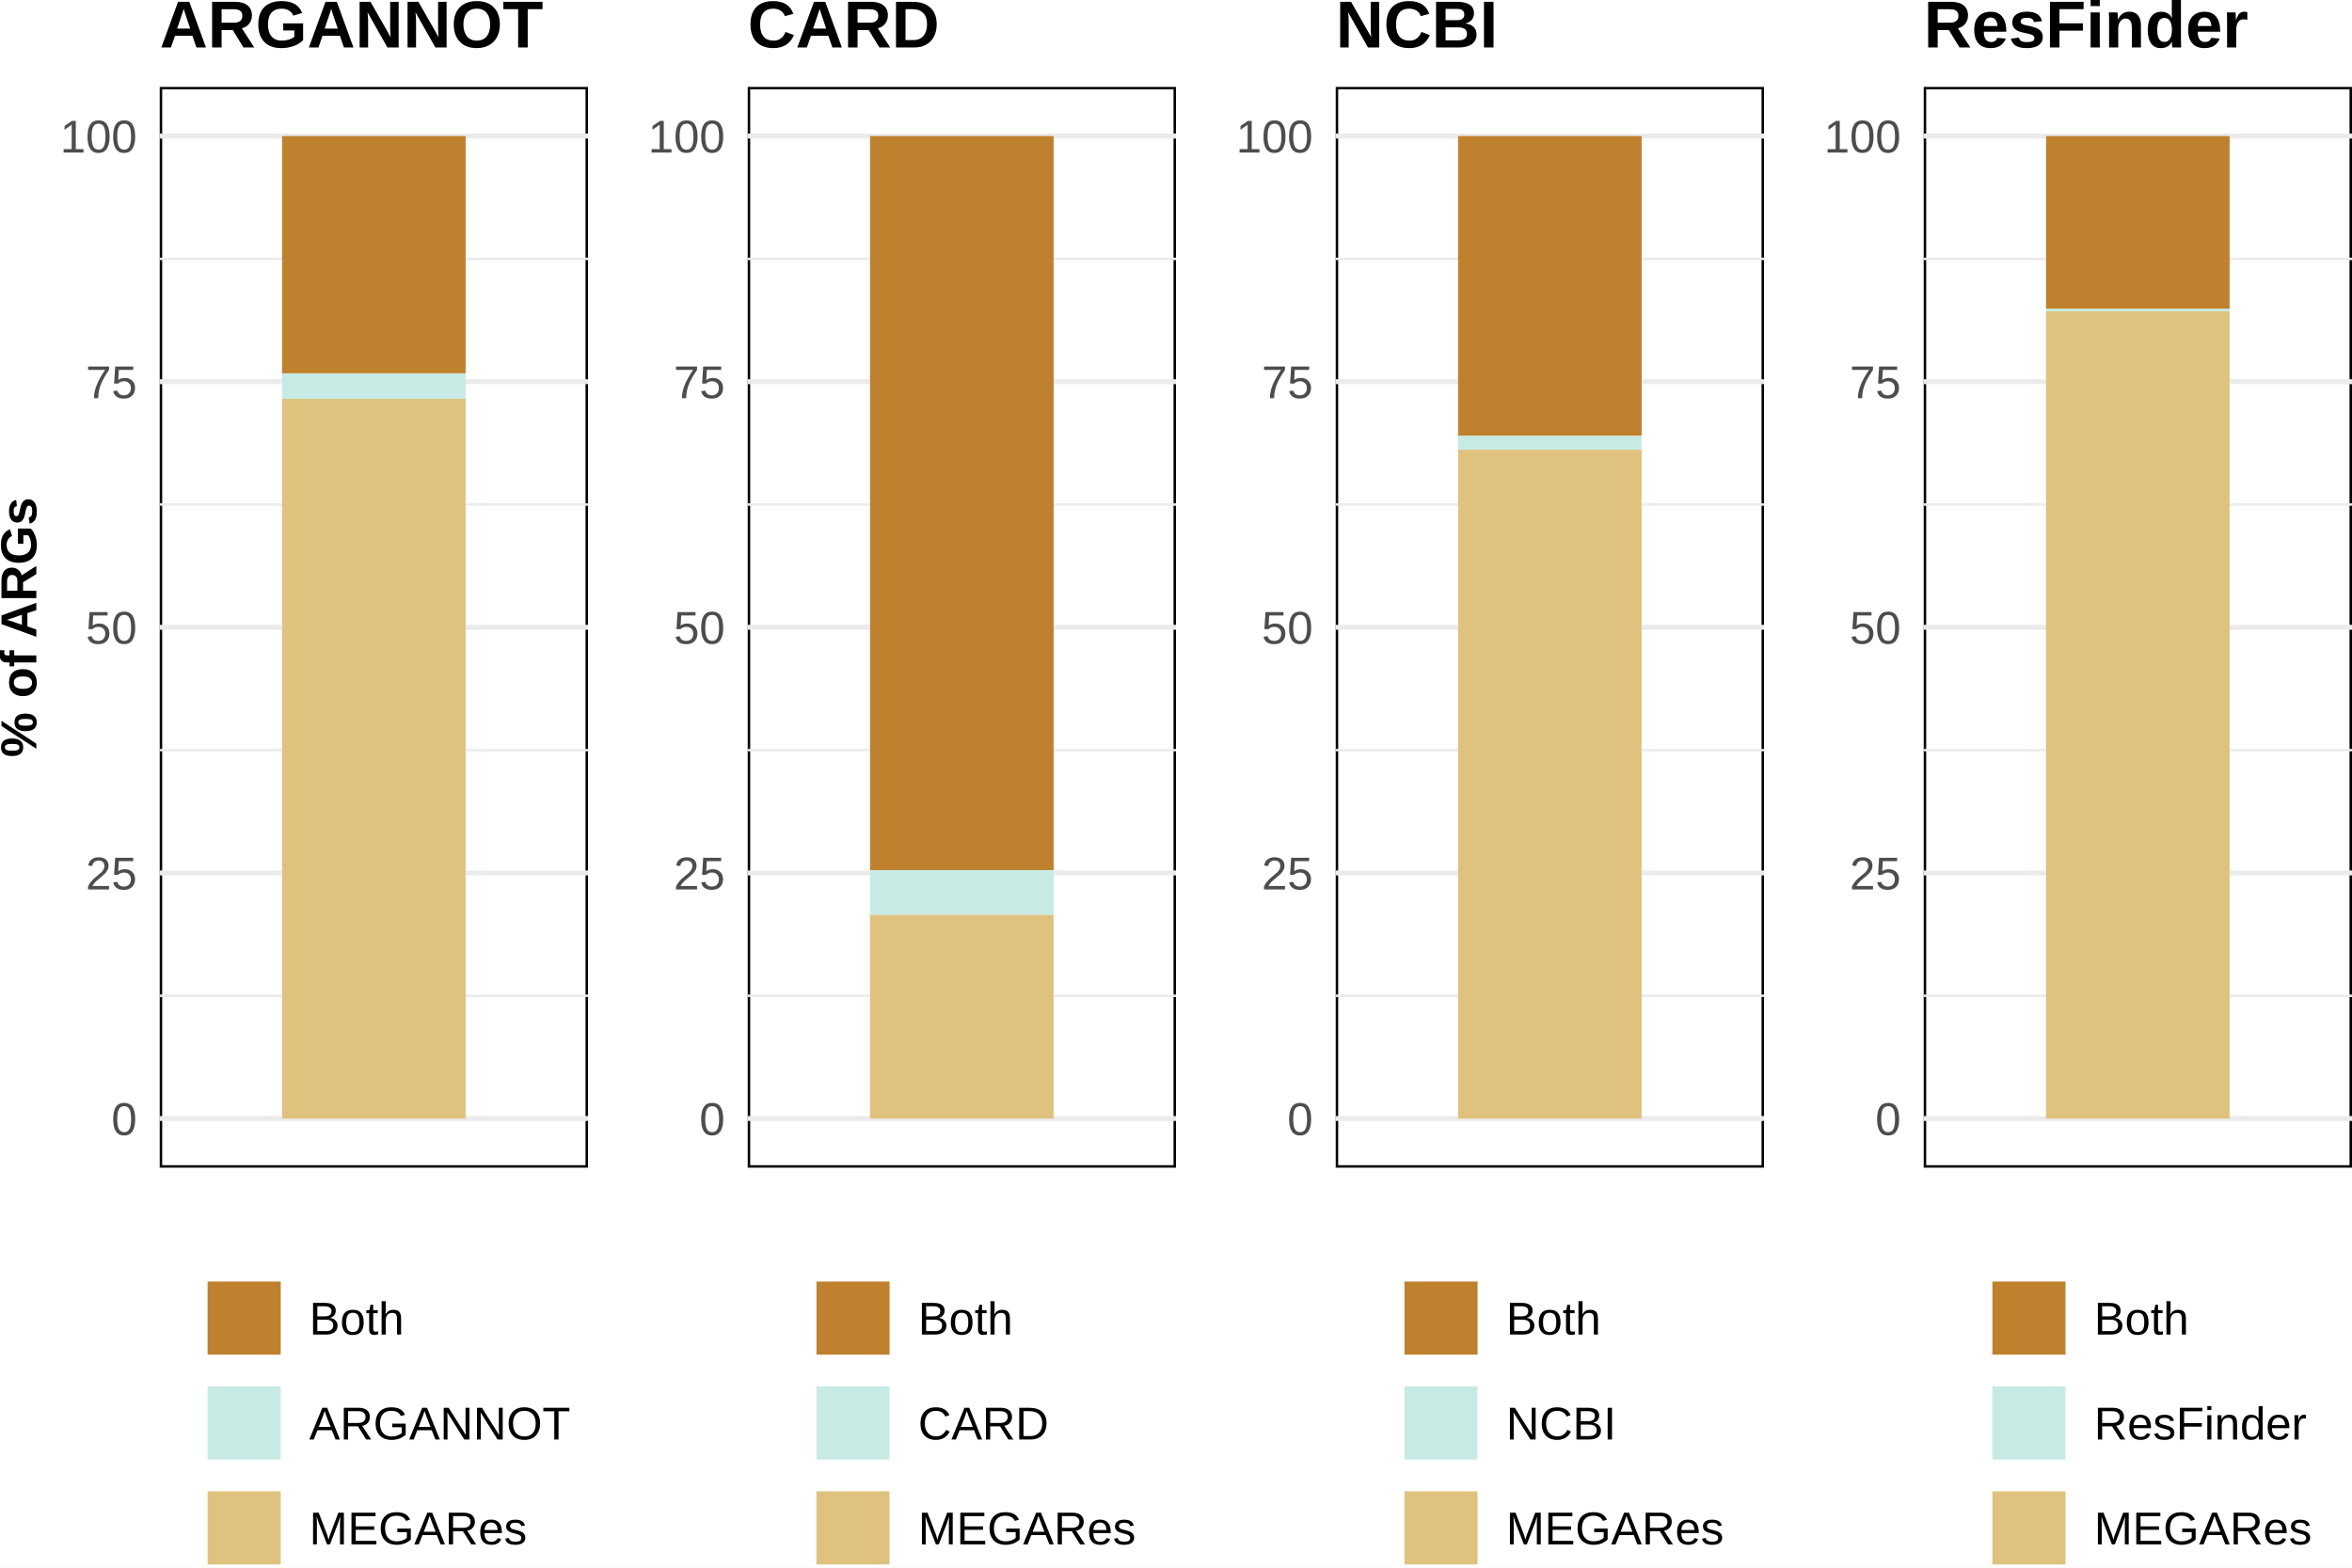
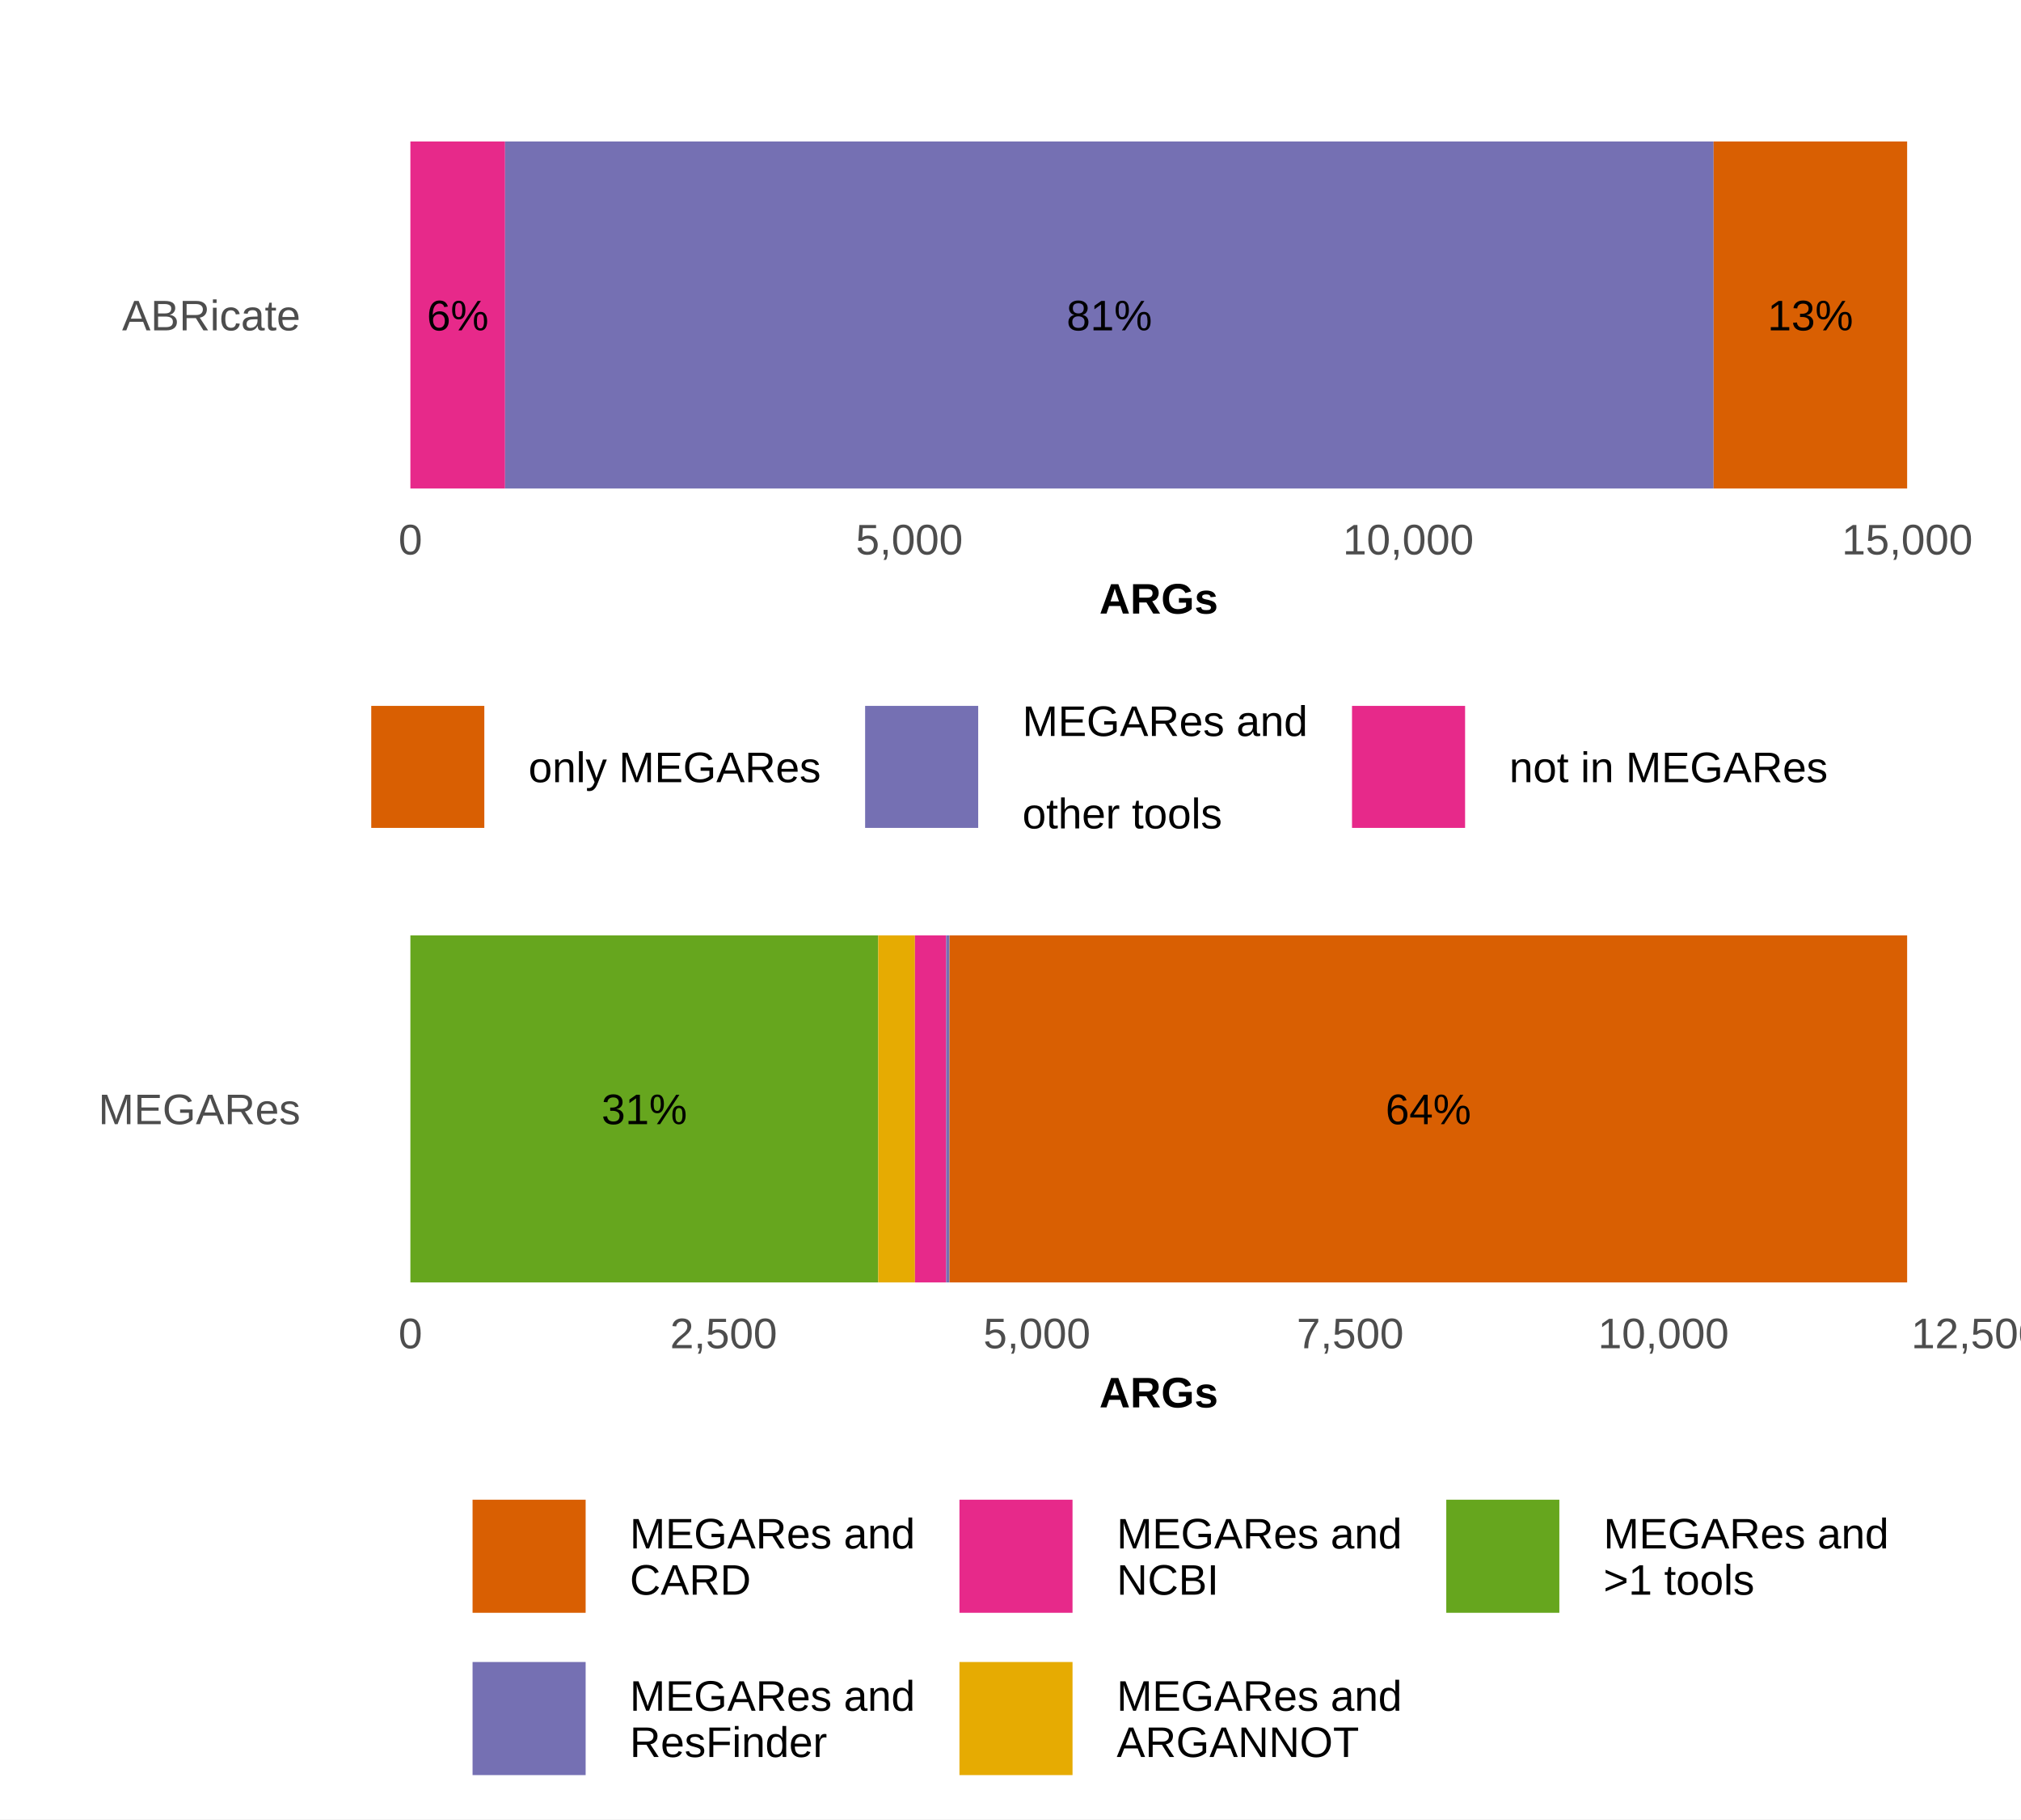
- <svg xmlns="http://www.w3.org/2000/svg" width="510.24pt" height="340.16pt" viewBox="0 0 510.24 340.16">
+ <svg xmlns="http://www.w3.org/2000/svg" width="283.46pt" height="255.12pt" viewBox="0 0 283.46 255.12">
  <g class="svglite">
    <defs>
      <style type="text/css">
    .svglite line, .svglite polyline, .svglite polygon, .svglite path, .svglite rect, .svglite circle {
      fill: none;
      stroke: #000000;
      stroke-linecap: round;
      stroke-linejoin: round;
      stroke-miterlimit: 10.00;
    }
    .svglite text {
      white-space: pre;
    }
    .svglite g.glyphgroup path {
      fill: inherit;
      stroke: none;
    }
  </style>
    </defs>
-     <rect width="100%" height="100%" style="stroke: none; fill: none;" />
+     <rect width="100%" height="100%" style="stroke: none; fill: #FFFFFF;" />
    <defs>
-       <clipPath id="cpMC4wMHw1MTAuMjR8MC4wMHwzNDAuMTY=">
-         <rect x="0.00" y="0.00" width="510.24" height="340.16" />
+       <clipPath id="cpMC4wMHwyODMuNDZ8MC4wMHwyNTUuMTI=">
+         <rect x="0.00" y="0.00" width="283.46" height="255.12" />
      </clipPath>
    </defs>
-     <g clip-path="url(#cpMC4wMHw1MTAuMjR8MC4wMHwzNDAuMTY=)">
+     <g clip-path="url(#cpMC4wMHwyODMuNDZ8MC4wMHwyNTUuMTI=)">
+       <rect x="0.00" y="-0" width="283.46" height="255.12" style="stroke-width: 1.07; stroke: #FFFFFF; fill: #FFFFFF;" />
+     </g>
+     <defs>
+       <clipPath id="cpNDcuMDZ8Mjc3Ljk5fDE5Ljg0fDE3OS44NA==">
+         <rect x="47.06" y="19.84" width="230.93" height="159.99" />
+       </clipPath>
+     </defs>
+     <g clip-path="url(#cpNDcuMDZ8Mjc3Ljk5fDE5Ljg0fDE3OS44NA==)">
+ </g>
+     <g clip-path="url(#cpMC4wMHwyODMuNDZ8MC4wMHwyNTUuMTI=)">
</g>
    <defs>
-       <clipPath id="cpMC4wMHwxMjcuNTZ8MC4wMHwzNDAuMTY=">
-         <rect x="0.00" y="0" width="127.56" height="340.16" />
+       <clipPath id="cpNS40OHwyNzcuOTl8NS40OHwxMTYuODA=">
+         <rect x="5.48" y="5.48" width="272.51" height="111.32" />
      </clipPath>
    </defs>
-     <g clip-path="url(#cpMC4wMHwxMjcuNTZ8MC4wMHwzNDAuMTY=)">
-       <rect x="-0" y="0" width="127.56" height="340.16" style="stroke-width: 1.07; stroke: none; fill: #FFFFFF;" />
+     <g clip-path="url(#cpNS40OHwyNzcuOTl8NS40OHwxMTYuODA=)">
+       <rect x="5.48" y="5.48" width="272.51" height="111.32" style="stroke-width: 1.07; stroke: none; fill: #FFFFFF;" />
    </g>
-     <g clip-path="url(#cpMC4wMHw1MTAuMjR8MC4wMHwzNDAuMTY=)">
+     <g clip-path="url(#cpMC4wMHwyODMuNDZ8MC4wMHwyNTUuMTI=)">
</g>
    <defs>
-       <clipPath id="cpMzQuNjV8MTI3LjU2fDE4Ljg2fDI1My4zNg==">
-         <rect x="34.65" y="18.86" width="92.91" height="234.50" />
+       <clipPath id="cpNS40OHwyNzcuOTl8MTE2LjgwfDI0OS42NA==">
+         <rect x="5.48" y="116.80" width="272.51" height="132.84" />
      </clipPath>
    </defs>
-     <g clip-path="url(#cpMzQuNjV8MTI3LjU2fDE4Ljg2fDI1My4zNg==)">
-       <rect x="34.65" y="18.86" width="92.91" height="234.50" style="stroke-width: 1.07;" />
-       <polyline points="34.65,216.06 127.56,216.06 " style="stroke-width: 0.53; stroke: #EBEBEB; stroke-linecap: butt;" />
-       <polyline points="34.65,162.76 127.56,162.76 " style="stroke-width: 0.53; stroke: #EBEBEB; stroke-linecap: butt;" />
-       <polyline points="34.65,109.47 127.56,109.47 " style="stroke-width: 0.53; stroke: #EBEBEB; stroke-linecap: butt;" />
-       <polyline points="34.65,56.17 127.56,56.17 " style="stroke-width: 0.53; stroke: #EBEBEB; stroke-linecap: butt;" />
-       <polyline points="34.65,242.70 127.56,242.70 " style="stroke-width: 1.07; stroke: #EBEBEB; stroke-linecap: butt;" />
-       <polyline points="34.65,189.41 127.56,189.41 " style="stroke-width: 1.07; stroke: #EBEBEB; stroke-linecap: butt;" />
-       <polyline points="34.65,136.11 127.56,136.11 " style="stroke-width: 1.07; stroke: #EBEBEB; stroke-linecap: butt;" />
-       <polyline points="34.65,82.82 127.56,82.82 " style="stroke-width: 1.07; stroke: #EBEBEB; stroke-linecap: butt;" />
-       <polyline points="34.65,29.52 127.56,29.52 " style="stroke-width: 1.07; stroke: #EBEBEB; stroke-linecap: butt;" />
-       <rect x="61.19" y="29.52" width="39.82" height="51.49" style="stroke-width: 1.07; stroke: none; stroke-linecap: butt; stroke-linejoin: miter; fill: #BF812D;" />
-       <rect x="61.19" y="81.01" width="39.82" height="5.53" style="stroke-width: 1.07; stroke: none; stroke-linecap: butt; stroke-linejoin: miter; fill: #C7EAE5;" />
-       <rect x="61.19" y="86.54" width="39.82" height="156.17" style="stroke-width: 1.07; stroke: none; stroke-linecap: butt; stroke-linejoin: miter; fill: #DFC27D;" />
+     <g clip-path="url(#cpNS40OHwyNzcuOTl8MTE2LjgwfDI0OS42NA==)">
+       <rect x="5.48" y="116.80" width="272.51" height="132.84" style="stroke-width: 1.07; stroke: none; fill: #FFFFFF;" />
    </g>
-     <g clip-path="url(#cpMC4wMHw1MTAuMjR8MC4wMHwzNDAuMTY=)">
-       <text x="29.72" y="246.29" text-anchor="end" style="font-size: 10.00px;fill: #4D4D4D; font-family: &quot;Arial&quot;;" textLength="5.56px" lengthAdjust="spacingAndGlyphs">0</text>
-       <text x="29.72" y="192.99" text-anchor="end" style="font-size: 10.00px;fill: #4D4D4D; font-family: &quot;Arial&quot;;" textLength="11.12px" lengthAdjust="spacingAndGlyphs">25</text>
-       <text x="29.72" y="139.69" text-anchor="end" style="font-size: 10.00px;fill: #4D4D4D; font-family: &quot;Arial&quot;;" textLength="11.12px" lengthAdjust="spacingAndGlyphs">50</text>
-       <text x="29.72" y="86.40" text-anchor="end" style="font-size: 10.00px;fill: #4D4D4D; font-family: &quot;Arial&quot;;" textLength="11.12px" lengthAdjust="spacingAndGlyphs">75</text>
-       <text x="29.72" y="33.10" text-anchor="end" style="font-size: 10.00px;fill: #4D4D4D; font-family: &quot;Arial&quot;;" textLength="16.69px" lengthAdjust="spacingAndGlyphs">100</text>
-       <text transform="translate(7.88,136.11) rotate(-90)" text-anchor="middle" style="font-size: 11.00px; font-weight: bold; font-family: &quot;Arial&quot;;" textLength="56.44px" lengthAdjust="spacingAndGlyphs">% of ARGs</text>
-       <rect x="45.04" y="278.07" width="15.86" height="15.86" style="stroke-width: 1.07; stroke: none; stroke-linecap: butt; stroke-linejoin: miter; fill: #BF812D;" />
-       <rect x="45.04" y="300.83" width="15.86" height="15.86" style="stroke-width: 1.07; stroke: none; stroke-linecap: butt; stroke-linejoin: miter; fill: #C7EAE5;" />
-       <rect x="45.04" y="323.59" width="15.86" height="15.86" style="stroke-width: 1.07; stroke: none; stroke-linecap: butt; stroke-linejoin: miter; fill: #DFC27D;" />
-       <text x="67.09" y="289.58" style="font-size: 10.00px; font-family: &quot;Arial&quot;;" textLength="20.58px" lengthAdjust="spacingAndGlyphs">Both</text>
-       <text x="67.09" y="312.34" style="font-size: 10.00px; font-family: &quot;Arial&quot;;" textLength="56.67px" lengthAdjust="spacingAndGlyphs">ARGANNOT</text>
-       <text x="67.09" y="335.10" style="font-size: 10.00px; font-family: &quot;Arial&quot;;" textLength="47.23px" lengthAdjust="spacingAndGlyphs">MEGARes</text>
-       <text x="34.65" y="10.30" style="font-size: 14.40px; font-weight: bold; font-family: &quot;Arial&quot;;" textLength="83.12px" lengthAdjust="spacingAndGlyphs">ARGANNOT</text>
+     <g clip-path="url(#cpMC4wMHwyODMuNDZ8MC4wMHwyNTUuMTI=)">
+ </g>
+     <defs>
+       <clipPath id="cpNDcuMDZ8Mjc3Ljk5fDE5Ljg0fDY4LjUy">
+         <rect x="47.06" y="19.84" width="230.93" height="48.67" />
+       </clipPath>
+     </defs>
+     <g clip-path="url(#cpNDcuMDZ8Mjc3Ljk5fDE5Ljg0fDY4LjUy)">
+       <rect x="57.56" y="19.84" width="13.28" height="48.67" style="stroke-width: 1.07; stroke: none; stroke-linecap: butt; stroke-linejoin: miter; fill: #E7298A;" />
+       <rect x="70.84" y="19.84" width="169.51" height="48.67" style="stroke-width: 1.07; stroke: none; stroke-linecap: butt; stroke-linejoin: miter; fill: #7570B3;" />
+       <rect x="240.35" y="19.84" width="27.14" height="48.67" style="stroke-width: 1.07; stroke: none; stroke-linecap: butt; stroke-linejoin: miter; fill: #D95F02;" />
+       <text x="64.20" y="46.33" text-anchor="middle" style="font-size: 6.00px; font-family: &quot;Arial&quot;;" textLength="8.67px" lengthAdjust="spacingAndGlyphs">6%</text>
+       <text x="155.59" y="46.33" text-anchor="middle" style="font-size: 6.00px; font-family: &quot;Arial&quot;;" textLength="12.02px" lengthAdjust="spacingAndGlyphs">81%</text>
+       <text x="253.92" y="46.33" text-anchor="middle" style="font-size: 6.00px; font-family: &quot;Arial&quot;;" textLength="12.02px" lengthAdjust="spacingAndGlyphs">13%</text>
+     </g>
+     <g clip-path="url(#cpMC4wMHwyODMuNDZ8MC4wMHwyNTUuMTI=)">
+       <text x="42.13" y="46.33" text-anchor="end" style="font-size: 6.00px;fill: #4D4D4D; font-family: &quot;Arial&quot;;" textLength="25.02px" lengthAdjust="spacingAndGlyphs">ABRicate</text>
+       <text x="57.56" y="77.75" text-anchor="middle" style="font-size: 6.00px;fill: #4D4D4D; font-family: &quot;Arial&quot;;" textLength="3.34px" lengthAdjust="spacingAndGlyphs">0</text>
+       <text x="127.54" y="77.75" text-anchor="middle" style="font-size: 6.00px;fill: #4D4D4D; font-family: &quot;Arial&quot;;" textLength="15.05px" lengthAdjust="spacingAndGlyphs">5,000</text>
+       <text x="197.52" y="77.75" text-anchor="middle" style="font-size: 6.00px;fill: #4D4D4D; font-family: &quot;Arial&quot;;" textLength="18.39px" lengthAdjust="spacingAndGlyphs">10,000</text>
+       <text x="267.50" y="77.75" text-anchor="middle" style="font-size: 6.00px;fill: #4D4D4D; font-family: &quot;Arial&quot;;" textLength="18.39px" lengthAdjust="spacingAndGlyphs">15,000</text>
+       <text x="162.52" y="86.05" text-anchor="middle" style="font-size: 6.00px; font-weight: bold; font-family: &quot;Arial&quot;;" textLength="16.67px" lengthAdjust="spacingAndGlyphs">ARGs</text>
+       <rect x="52.07" y="98.99" width="15.86" height="17.11" style="stroke-width: 1.07; stroke: none; stroke-linecap: butt; stroke-linejoin: miter; fill: #D95F02;" />
+       <rect x="121.34" y="98.99" width="15.86" height="17.11" style="stroke-width: 1.07; stroke: none; stroke-linecap: butt; stroke-linejoin: miter; fill: #7570B3;" />
+       <rect x="189.63" y="98.99" width="15.86" height="17.11" style="stroke-width: 1.07; stroke: none; stroke-linecap: butt; stroke-linejoin: miter; fill: #E7298A;" />
+       <text x="74.12" y="109.69" style="font-size: 6.00px; font-family: &quot;Arial&quot;;" textLength="41.03px" lengthAdjust="spacingAndGlyphs">only MEGARes</text>
+       <text x="143.40" y="103.21" style="font-size: 6.00px; font-family: &quot;Arial&quot;;" textLength="40.05px" lengthAdjust="spacingAndGlyphs">MEGARes and</text>
+       <text x="143.40" y="109.69" style="font-size: 6.00px; font-family: &quot;Arial&quot;;" textLength="0.00px" lengthAdjust="spacingAndGlyphs" />
+       <text x="143.40" y="116.17" style="font-size: 6.00px; font-family: &quot;Arial&quot;;" textLength="29.73px" lengthAdjust="spacingAndGlyphs"> other tools</text>
+       <text x="211.68" y="109.69" style="font-size: 6.00px; font-family: &quot;Arial&quot;;" textLength="44.72px" lengthAdjust="spacingAndGlyphs">not in MEGARes</text>
    </g>
    <defs>
-       <clipPath id="cpMTI3LjU2fDI1NS4xMnwwLjAwfDM0MC4xNg==">
-         <rect x="127.56" y="0" width="127.56" height="340.16" />
+       <clipPath id="cpNDcuMDZ8Mjc3Ljk5fDEzMS4xN3wxNzkuODQ=">
+         <rect x="47.06" y="131.17" width="230.93" height="48.67" />
      </clipPath>
    </defs>
-     <g clip-path="url(#cpMTI3LjU2fDI1NS4xMnwwLjAwfDM0MC4xNg==)">
-       <rect x="127.56" y="0" width="127.56" height="340.16" style="stroke-width: 1.07; stroke: none; fill: #FFFFFF;" />
+     <g clip-path="url(#cpNDcuMDZ8Mjc3Ljk5fDEzMS4xN3wxNzkuODQ=)">
+       <rect x="57.56" y="131.17" width="65.62" height="48.67" style="stroke-width: 1.07; stroke: none; stroke-linecap: butt; stroke-linejoin: miter; fill: #66A61E;" />
+       <rect x="123.18" y="131.17" width="5.15" height="48.67" style="stroke-width: 1.07; stroke: none; stroke-linecap: butt; stroke-linejoin: miter; fill: #E6AB02;" />
+       <rect x="128.33" y="131.17" width="4.38" height="48.67" style="stroke-width: 1.07; stroke: none; stroke-linecap: butt; stroke-linejoin: miter; fill: #E7298A;" />
+       <rect x="132.71" y="131.17" width="0.47" height="48.67" style="stroke-width: 1.07; stroke: none; stroke-linecap: butt; stroke-linejoin: miter; fill: #7570B3;" />
+       <rect x="133.18" y="131.17" width="134.31" height="48.67" style="stroke-width: 1.07; stroke: none; stroke-linecap: butt; stroke-linejoin: miter; fill: #D95F02;" />
+       <text x="90.37" y="157.65" text-anchor="middle" style="font-size: 6.00px; font-family: &quot;Arial&quot;;" textLength="12.02px" lengthAdjust="spacingAndGlyphs">31%</text>
+       <text x="200.33" y="157.65" text-anchor="middle" style="font-size: 6.00px; font-family: &quot;Arial&quot;;" textLength="12.02px" lengthAdjust="spacingAndGlyphs">64%</text>
    </g>
-     <g clip-path="url(#cpMC4wMHw1MTAuMjR8MC4wMHwzNDAuMTY=)">
- </g>
-     <defs>
-       <clipPath id="cpMTYyLjIxfDI1NS4xMnwxOC44NnwyNTMuMzY=">
-         <rect x="162.21" y="18.86" width="92.91" height="234.50" />
-       </clipPath>
-     </defs>
-     <g clip-path="url(#cpMTYyLjIxfDI1NS4xMnwxOC44NnwyNTMuMzY=)">
-       <rect x="162.21" y="18.86" width="92.91" height="234.50" style="stroke-width: 1.07;" />
-       <polyline points="162.21,216.06 255.12,216.06 " style="stroke-width: 0.53; stroke: #EBEBEB; stroke-linecap: butt;" />
-       <polyline points="162.21,162.76 255.12,162.76 " style="stroke-width: 0.53; stroke: #EBEBEB; stroke-linecap: butt;" />
-       <polyline points="162.21,109.47 255.12,109.47 " style="stroke-width: 0.53; stroke: #EBEBEB; stroke-linecap: butt;" />
-       <polyline points="162.21,56.17 255.12,56.17 " style="stroke-width: 0.53; stroke: #EBEBEB; stroke-linecap: butt;" />
-       <polyline points="162.21,242.70 255.12,242.70 " style="stroke-width: 1.07; stroke: #EBEBEB; stroke-linecap: butt;" />
-       <polyline points="162.21,189.41 255.12,189.41 " style="stroke-width: 1.07; stroke: #EBEBEB; stroke-linecap: butt;" />
-       <polyline points="162.21,136.11 255.12,136.11 " style="stroke-width: 1.07; stroke: #EBEBEB; stroke-linecap: butt;" />
-       <polyline points="162.21,82.82 255.12,82.82 " style="stroke-width: 1.07; stroke: #EBEBEB; stroke-linecap: butt;" />
-       <polyline points="162.21,29.52 255.12,29.52 " style="stroke-width: 1.07; stroke: #EBEBEB; stroke-linecap: butt;" />
-       <rect x="188.75" y="29.52" width="39.82" height="159.27" style="stroke-width: 1.07; stroke: none; stroke-linecap: butt; stroke-linejoin: miter; fill: #BF812D;" />
-       <rect x="188.75" y="188.79" width="39.82" height="9.73" style="stroke-width: 1.07; stroke: none; stroke-linecap: butt; stroke-linejoin: miter; fill: #C7EAE5;" />
-       <rect x="188.75" y="198.52" width="39.82" height="44.18" style="stroke-width: 1.07; stroke: none; stroke-linecap: butt; stroke-linejoin: miter; fill: #DFC27D;" />
-     </g>
-     <g clip-path="url(#cpMC4wMHw1MTAuMjR8MC4wMHwzNDAuMTY=)">
-       <text x="157.28" y="246.29" text-anchor="end" style="font-size: 10.00px;fill: #4D4D4D; font-family: &quot;Arial&quot;;" textLength="5.56px" lengthAdjust="spacingAndGlyphs">0</text>
-       <text x="157.28" y="192.99" text-anchor="end" style="font-size: 10.00px;fill: #4D4D4D; font-family: &quot;Arial&quot;;" textLength="11.12px" lengthAdjust="spacingAndGlyphs">25</text>
-       <text x="157.28" y="139.69" text-anchor="end" style="font-size: 10.00px;fill: #4D4D4D; font-family: &quot;Arial&quot;;" textLength="11.12px" lengthAdjust="spacingAndGlyphs">50</text>
-       <text x="157.28" y="86.40" text-anchor="end" style="font-size: 10.00px;fill: #4D4D4D; font-family: &quot;Arial&quot;;" textLength="11.12px" lengthAdjust="spacingAndGlyphs">75</text>
-       <text x="157.28" y="33.10" text-anchor="end" style="font-size: 10.00px;fill: #4D4D4D; font-family: &quot;Arial&quot;;" textLength="16.69px" lengthAdjust="spacingAndGlyphs">100</text>
-       <rect x="177.12" y="278.07" width="15.86" height="15.86" style="stroke-width: 1.07; stroke: none; stroke-linecap: butt; stroke-linejoin: miter; fill: #BF812D;" />
-       <rect x="177.12" y="300.83" width="15.86" height="15.86" style="stroke-width: 1.07; stroke: none; stroke-linecap: butt; stroke-linejoin: miter; fill: #C7EAE5;" />
-       <rect x="177.12" y="323.59" width="15.86" height="15.86" style="stroke-width: 1.07; stroke: none; stroke-linecap: butt; stroke-linejoin: miter; fill: #DFC27D;" />
-       <text x="199.17" y="289.58" style="font-size: 10.00px; font-family: &quot;Arial&quot;;" textLength="20.58px" lengthAdjust="spacingAndGlyphs">Both</text>
-       <text x="199.17" y="312.34" style="font-size: 10.00px; font-family: &quot;Arial&quot;;" textLength="28.33px" lengthAdjust="spacingAndGlyphs">CARD</text>
-       <text x="199.17" y="335.10" style="font-size: 10.00px; font-family: &quot;Arial&quot;;" textLength="47.23px" lengthAdjust="spacingAndGlyphs">MEGARes</text>
-       <text x="162.21" y="10.30" style="font-size: 14.40px; font-weight: bold; font-family: &quot;Arial&quot;;" textLength="41.56px" lengthAdjust="spacingAndGlyphs">CARD</text>
-     </g>
-     <defs>
-       <clipPath id="cpMjU1LjEyfDM4Mi42OHwwLjAwfDM0MC4xNg==">
-         <rect x="255.12" y="0" width="127.56" height="340.16" />
-       </clipPath>
-     </defs>
-     <g clip-path="url(#cpMjU1LjEyfDM4Mi42OHwwLjAwfDM0MC4xNg==)">
-       <rect x="255.12" y="0" width="127.56" height="340.16" style="stroke-width: 1.07; stroke: none; fill: #FFFFFF;" />
-     </g>
-     <g clip-path="url(#cpMC4wMHw1MTAuMjR8MC4wMHwzNDAuMTY=)">
- </g>
-     <defs>
-       <clipPath id="cpMjg5Ljc3fDM4Mi42OHwxOC44NnwyNTMuMzY=">
-         <rect x="289.77" y="18.86" width="92.91" height="234.50" />
-       </clipPath>
-     </defs>
-     <g clip-path="url(#cpMjg5Ljc3fDM4Mi42OHwxOC44NnwyNTMuMzY=)">
-       <rect x="289.77" y="18.86" width="92.91" height="234.50" style="stroke-width: 1.07;" />
-       <polyline points="289.77,216.06 382.68,216.06 " style="stroke-width: 0.53; stroke: #EBEBEB; stroke-linecap: butt;" />
-       <polyline points="289.77,162.76 382.68,162.76 " style="stroke-width: 0.53; stroke: #EBEBEB; stroke-linecap: butt;" />
-       <polyline points="289.77,109.47 382.68,109.47 " style="stroke-width: 0.53; stroke: #EBEBEB; stroke-linecap: butt;" />
-       <polyline points="289.77,56.17 382.68,56.17 " style="stroke-width: 0.53; stroke: #EBEBEB; stroke-linecap: butt;" />
-       <polyline points="289.77,242.70 382.68,242.70 " style="stroke-width: 1.07; stroke: #EBEBEB; stroke-linecap: butt;" />
-       <polyline points="289.77,189.41 382.68,189.41 " style="stroke-width: 1.07; stroke: #EBEBEB; stroke-linecap: butt;" />
-       <polyline points="289.77,136.11 382.68,136.11 " style="stroke-width: 1.07; stroke: #EBEBEB; stroke-linecap: butt;" />
-       <polyline points="289.77,82.82 382.68,82.82 " style="stroke-width: 1.07; stroke: #EBEBEB; stroke-linecap: butt;" />
-       <polyline points="289.77,29.52 382.68,29.52 " style="stroke-width: 1.07; stroke: #EBEBEB; stroke-linecap: butt;" />
-       <rect x="316.31" y="29.52" width="39.82" height="65.06" style="stroke-width: 1.07; stroke: none; stroke-linecap: butt; stroke-linejoin: miter; fill: #BF812D;" />
-       <rect x="316.31" y="94.58" width="39.82" height="3.01" style="stroke-width: 1.07; stroke: none; stroke-linecap: butt; stroke-linejoin: miter; fill: #C7EAE5;" />
-       <rect x="316.31" y="97.59" width="39.82" height="145.11" style="stroke-width: 1.07; stroke: none; stroke-linecap: butt; stroke-linejoin: miter; fill: #DFC27D;" />
-     </g>
-     <g clip-path="url(#cpMC4wMHw1MTAuMjR8MC4wMHwzNDAuMTY=)">
-       <text x="284.83" y="246.29" text-anchor="end" style="font-size: 10.00px;fill: #4D4D4D; font-family: &quot;Arial&quot;;" textLength="5.56px" lengthAdjust="spacingAndGlyphs">0</text>
-       <text x="284.83" y="192.99" text-anchor="end" style="font-size: 10.00px;fill: #4D4D4D; font-family: &quot;Arial&quot;;" textLength="11.12px" lengthAdjust="spacingAndGlyphs">25</text>
-       <text x="284.83" y="139.69" text-anchor="end" style="font-size: 10.00px;fill: #4D4D4D; font-family: &quot;Arial&quot;;" textLength="11.12px" lengthAdjust="spacingAndGlyphs">50</text>
-       <text x="284.83" y="86.40" text-anchor="end" style="font-size: 10.00px;fill: #4D4D4D; font-family: &quot;Arial&quot;;" textLength="11.12px" lengthAdjust="spacingAndGlyphs">75</text>
-       <text x="284.83" y="33.10" text-anchor="end" style="font-size: 10.00px;fill: #4D4D4D; font-family: &quot;Arial&quot;;" textLength="16.69px" lengthAdjust="spacingAndGlyphs">100</text>
-       <rect x="304.68" y="278.07" width="15.86" height="15.86" style="stroke-width: 1.07; stroke: none; stroke-linecap: butt; stroke-linejoin: miter; fill: #BF812D;" />
-       <rect x="304.68" y="300.83" width="15.86" height="15.86" style="stroke-width: 1.07; stroke: none; stroke-linecap: butt; stroke-linejoin: miter; fill: #C7EAE5;" />
-       <rect x="304.68" y="323.59" width="15.86" height="15.86" style="stroke-width: 1.07; stroke: none; stroke-linecap: butt; stroke-linejoin: miter; fill: #DFC27D;" />
-       <text x="326.73" y="289.58" style="font-size: 10.00px; font-family: &quot;Arial&quot;;" textLength="20.58px" lengthAdjust="spacingAndGlyphs">Both</text>
-       <text x="326.73" y="312.34" style="font-size: 10.00px; font-family: &quot;Arial&quot;;" textLength="23.89px" lengthAdjust="spacingAndGlyphs">NCBI</text>
-       <text x="326.73" y="335.10" style="font-size: 10.00px; font-family: &quot;Arial&quot;;" textLength="47.23px" lengthAdjust="spacingAndGlyphs">MEGARes</text>
-       <text x="289.77" y="10.30" style="font-size: 14.40px; font-weight: bold; font-family: &quot;Arial&quot;;" textLength="35.17px" lengthAdjust="spacingAndGlyphs">NCBI</text>
-     </g>
-     <defs>
-       <clipPath id="cpMzgyLjY4fDUxMC4yNHwwLjAwfDM0MC4xNg==">
-         <rect x="382.68" y="0" width="127.56" height="340.16" />
-       </clipPath>
-     </defs>
-     <g clip-path="url(#cpMzgyLjY4fDUxMC4yNHwwLjAwfDM0MC4xNg==)">
-       <rect x="382.68" y="0" width="127.56" height="340.16" style="stroke-width: 1.07; stroke: none; fill: #FFFFFF;" />
-     </g>
-     <g clip-path="url(#cpMC4wMHw1MTAuMjR8MC4wMHwzNDAuMTY=)">
- </g>
-     <defs>
-       <clipPath id="cpNDE3LjMzfDUxMC4yNHwxOC44NnwyNTMuMzY=">
-         <rect x="417.33" y="18.86" width="92.91" height="234.50" />
-       </clipPath>
-     </defs>
-     <g clip-path="url(#cpNDE3LjMzfDUxMC4yNHwxOC44NnwyNTMuMzY=)">
-       <rect x="417.33" y="18.86" width="92.91" height="234.50" style="stroke-width: 1.07;" />
-       <polyline points="417.33,216.06 510.24,216.06 " style="stroke-width: 0.53; stroke: #EBEBEB; stroke-linecap: butt;" />
-       <polyline points="417.33,162.76 510.24,162.76 " style="stroke-width: 0.53; stroke: #EBEBEB; stroke-linecap: butt;" />
-       <polyline points="417.33,109.47 510.24,109.47 " style="stroke-width: 0.53; stroke: #EBEBEB; stroke-linecap: butt;" />
-       <polyline points="417.33,56.17 510.24,56.17 " style="stroke-width: 0.53; stroke: #EBEBEB; stroke-linecap: butt;" />
-       <polyline points="417.33,242.70 510.24,242.70 " style="stroke-width: 1.07; stroke: #EBEBEB; stroke-linecap: butt;" />
-       <polyline points="417.33,189.41 510.24,189.41 " style="stroke-width: 1.07; stroke: #EBEBEB; stroke-linecap: butt;" />
-       <polyline points="417.33,136.11 510.24,136.11 " style="stroke-width: 1.07; stroke: #EBEBEB; stroke-linecap: butt;" />
-       <polyline points="417.33,82.82 510.24,82.82 " style="stroke-width: 1.07; stroke: #EBEBEB; stroke-linecap: butt;" />
-       <polyline points="417.33,29.52 510.24,29.52 " style="stroke-width: 1.07; stroke: #EBEBEB; stroke-linecap: butt;" />
-       <rect x="443.87" y="29.52" width="39.82" height="37.52" style="stroke-width: 1.07; stroke: none; stroke-linecap: butt; stroke-linejoin: miter; fill: #BF812D;" />
-       <rect x="443.87" y="67.04" width="39.82" height="0.52" style="stroke-width: 1.07; stroke: none; stroke-linecap: butt; stroke-linejoin: miter; fill: #C7EAE5;" />
-       <rect x="443.87" y="67.56" width="39.82" height="175.15" style="stroke-width: 1.07; stroke: none; stroke-linecap: butt; stroke-linejoin: miter; fill: #DFC27D;" />
-     </g>
-     <g clip-path="url(#cpMC4wMHw1MTAuMjR8MC4wMHwzNDAuMTY=)">
-       <text x="412.39" y="246.29" text-anchor="end" style="font-size: 10.00px;fill: #4D4D4D; font-family: &quot;Arial&quot;;" textLength="5.56px" lengthAdjust="spacingAndGlyphs">0</text>
-       <text x="412.39" y="192.99" text-anchor="end" style="font-size: 10.00px;fill: #4D4D4D; font-family: &quot;Arial&quot;;" textLength="11.12px" lengthAdjust="spacingAndGlyphs">25</text>
-       <text x="412.39" y="139.69" text-anchor="end" style="font-size: 10.00px;fill: #4D4D4D; font-family: &quot;Arial&quot;;" textLength="11.12px" lengthAdjust="spacingAndGlyphs">50</text>
-       <text x="412.39" y="86.40" text-anchor="end" style="font-size: 10.00px;fill: #4D4D4D; font-family: &quot;Arial&quot;;" textLength="11.12px" lengthAdjust="spacingAndGlyphs">75</text>
-       <text x="412.39" y="33.10" text-anchor="end" style="font-size: 10.00px;fill: #4D4D4D; font-family: &quot;Arial&quot;;" textLength="16.69px" lengthAdjust="spacingAndGlyphs">100</text>
-       <rect x="432.23" y="278.07" width="15.86" height="15.86" style="stroke-width: 1.07; stroke: none; stroke-linecap: butt; stroke-linejoin: miter; fill: #BF812D;" />
-       <rect x="432.23" y="300.83" width="15.86" height="15.86" style="stroke-width: 1.07; stroke: none; stroke-linecap: butt; stroke-linejoin: miter; fill: #C7EAE5;" />
-       <rect x="432.23" y="323.59" width="15.86" height="15.86" style="stroke-width: 1.07; stroke: none; stroke-linecap: butt; stroke-linejoin: miter; fill: #DFC27D;" />
-       <text x="454.29" y="289.58" style="font-size: 10.00px; font-family: &quot;Arial&quot;;" textLength="20.58px" lengthAdjust="spacingAndGlyphs">Both</text>
-       <text x="454.29" y="312.34" style="font-size: 10.00px; font-family: &quot;Arial&quot;;" textLength="46.12px" lengthAdjust="spacingAndGlyphs">ResFinder</text>
-       <text x="454.29" y="335.10" style="font-size: 10.00px; font-family: &quot;Arial&quot;;" textLength="47.23px" lengthAdjust="spacingAndGlyphs">MEGARes</text>
-       <text x="417.33" y="10.30" style="font-size: 14.40px; font-weight: bold; font-family: &quot;Arial&quot;;" textLength="70.38px" lengthAdjust="spacingAndGlyphs">ResFinder</text>
+     <g clip-path="url(#cpMC4wMHwyODMuNDZ8MC4wMHwyNTUuMTI=)">
+       <text x="42.13" y="157.65" text-anchor="end" style="font-size: 6.00px;fill: #4D4D4D; font-family: &quot;Arial&quot;;" textLength="28.34px" lengthAdjust="spacingAndGlyphs">MEGARes</text>
+       <text x="57.56" y="189.07" text-anchor="middle" style="font-size: 6.00px;fill: #4D4D4D; font-family: &quot;Arial&quot;;" textLength="3.34px" lengthAdjust="spacingAndGlyphs">0</text>
+       <text x="101.49" y="189.07" text-anchor="middle" style="font-size: 6.00px;fill: #4D4D4D; font-family: &quot;Arial&quot;;" textLength="15.05px" lengthAdjust="spacingAndGlyphs">2,500</text>
+       <text x="145.43" y="189.07" text-anchor="middle" style="font-size: 6.00px;fill: #4D4D4D; font-family: &quot;Arial&quot;;" textLength="15.05px" lengthAdjust="spacingAndGlyphs">5,000</text>
+       <text x="189.37" y="189.07" text-anchor="middle" style="font-size: 6.00px;fill: #4D4D4D; font-family: &quot;Arial&quot;;" textLength="15.05px" lengthAdjust="spacingAndGlyphs">7,500</text>
+       <text x="233.31" y="189.07" text-anchor="middle" style="font-size: 6.00px;fill: #4D4D4D; font-family: &quot;Arial&quot;;" textLength="18.39px" lengthAdjust="spacingAndGlyphs">10,000</text>
+       <text x="277.24" y="189.07" text-anchor="middle" style="font-size: 6.00px;fill: #4D4D4D; font-family: &quot;Arial&quot;;" textLength="18.39px" lengthAdjust="spacingAndGlyphs">12,500</text>
+       <text x="162.52" y="197.37" text-anchor="middle" style="font-size: 6.00px; font-weight: bold; font-family: &quot;Arial&quot;;" textLength="16.67px" lengthAdjust="spacingAndGlyphs">ARGs</text>
+       <rect x="66.28" y="210.31" width="15.86" height="15.86" style="stroke-width: 1.07; stroke: none; stroke-linecap: butt; stroke-linejoin: miter; fill: #D95F02;" />
+       <rect x="66.28" y="233.07" width="15.86" height="15.86" style="stroke-width: 1.07; stroke: none; stroke-linecap: butt; stroke-linejoin: miter; fill: #7570B3;" />
+       <rect x="134.57" y="210.31" width="15.86" height="15.86" style="stroke-width: 1.07; stroke: none; stroke-linecap: butt; stroke-linejoin: miter; fill: #E7298A;" />
+       <rect x="134.57" y="233.07" width="15.86" height="15.86" style="stroke-width: 1.07; stroke: none; stroke-linecap: butt; stroke-linejoin: miter; fill: #E6AB02;" />
+       <rect x="202.85" y="210.31" width="15.86" height="15.86" style="stroke-width: 1.07; stroke: none; stroke-linecap: butt; stroke-linejoin: miter; fill: #66A61E;" />
+       <text x="88.33" y="217.15" style="font-size: 6.00px; font-family: &quot;Arial&quot;;" textLength="40.05px" lengthAdjust="spacingAndGlyphs">MEGARes and</text>
+       <text x="88.33" y="223.63" style="font-size: 6.00px; font-family: &quot;Arial&quot;;" textLength="16.98px" lengthAdjust="spacingAndGlyphs">CARD</text>
+       <text x="88.33" y="239.91" style="font-size: 6.00px; font-family: &quot;Arial&quot;;" textLength="40.05px" lengthAdjust="spacingAndGlyphs">MEGARes and</text>
+       <text x="88.33" y="246.39" style="font-size: 6.00px; font-family: &quot;Arial&quot;;" textLength="27.70px" lengthAdjust="spacingAndGlyphs">ResFinder</text>
+       <text x="156.62" y="217.15" style="font-size: 6.00px; font-family: &quot;Arial&quot;;" textLength="40.05px" lengthAdjust="spacingAndGlyphs">MEGARes and</text>
+       <text x="156.62" y="223.63" style="font-size: 6.00px; font-family: &quot;Arial&quot;;" textLength="14.33px" lengthAdjust="spacingAndGlyphs">NCBI</text>
+       <text x="156.62" y="239.91" style="font-size: 6.00px; font-family: &quot;Arial&quot;;" textLength="40.05px" lengthAdjust="spacingAndGlyphs">MEGARes and</text>
+       <text x="156.62" y="246.39" style="font-size: 6.00px; font-family: &quot;Arial&quot;;" textLength="34.00px" lengthAdjust="spacingAndGlyphs">ARGANNOT</text>
+       <text x="224.90" y="217.15" style="font-size: 6.00px; font-family: &quot;Arial&quot;;" textLength="40.05px" lengthAdjust="spacingAndGlyphs">MEGARes and</text>
+       <text x="224.90" y="223.63" style="font-size: 6.00px; font-family: &quot;Arial&quot;;" textLength="22.88px" lengthAdjust="spacingAndGlyphs"> &gt;1 tools</text>
    </g>
  </g>
</svg>
